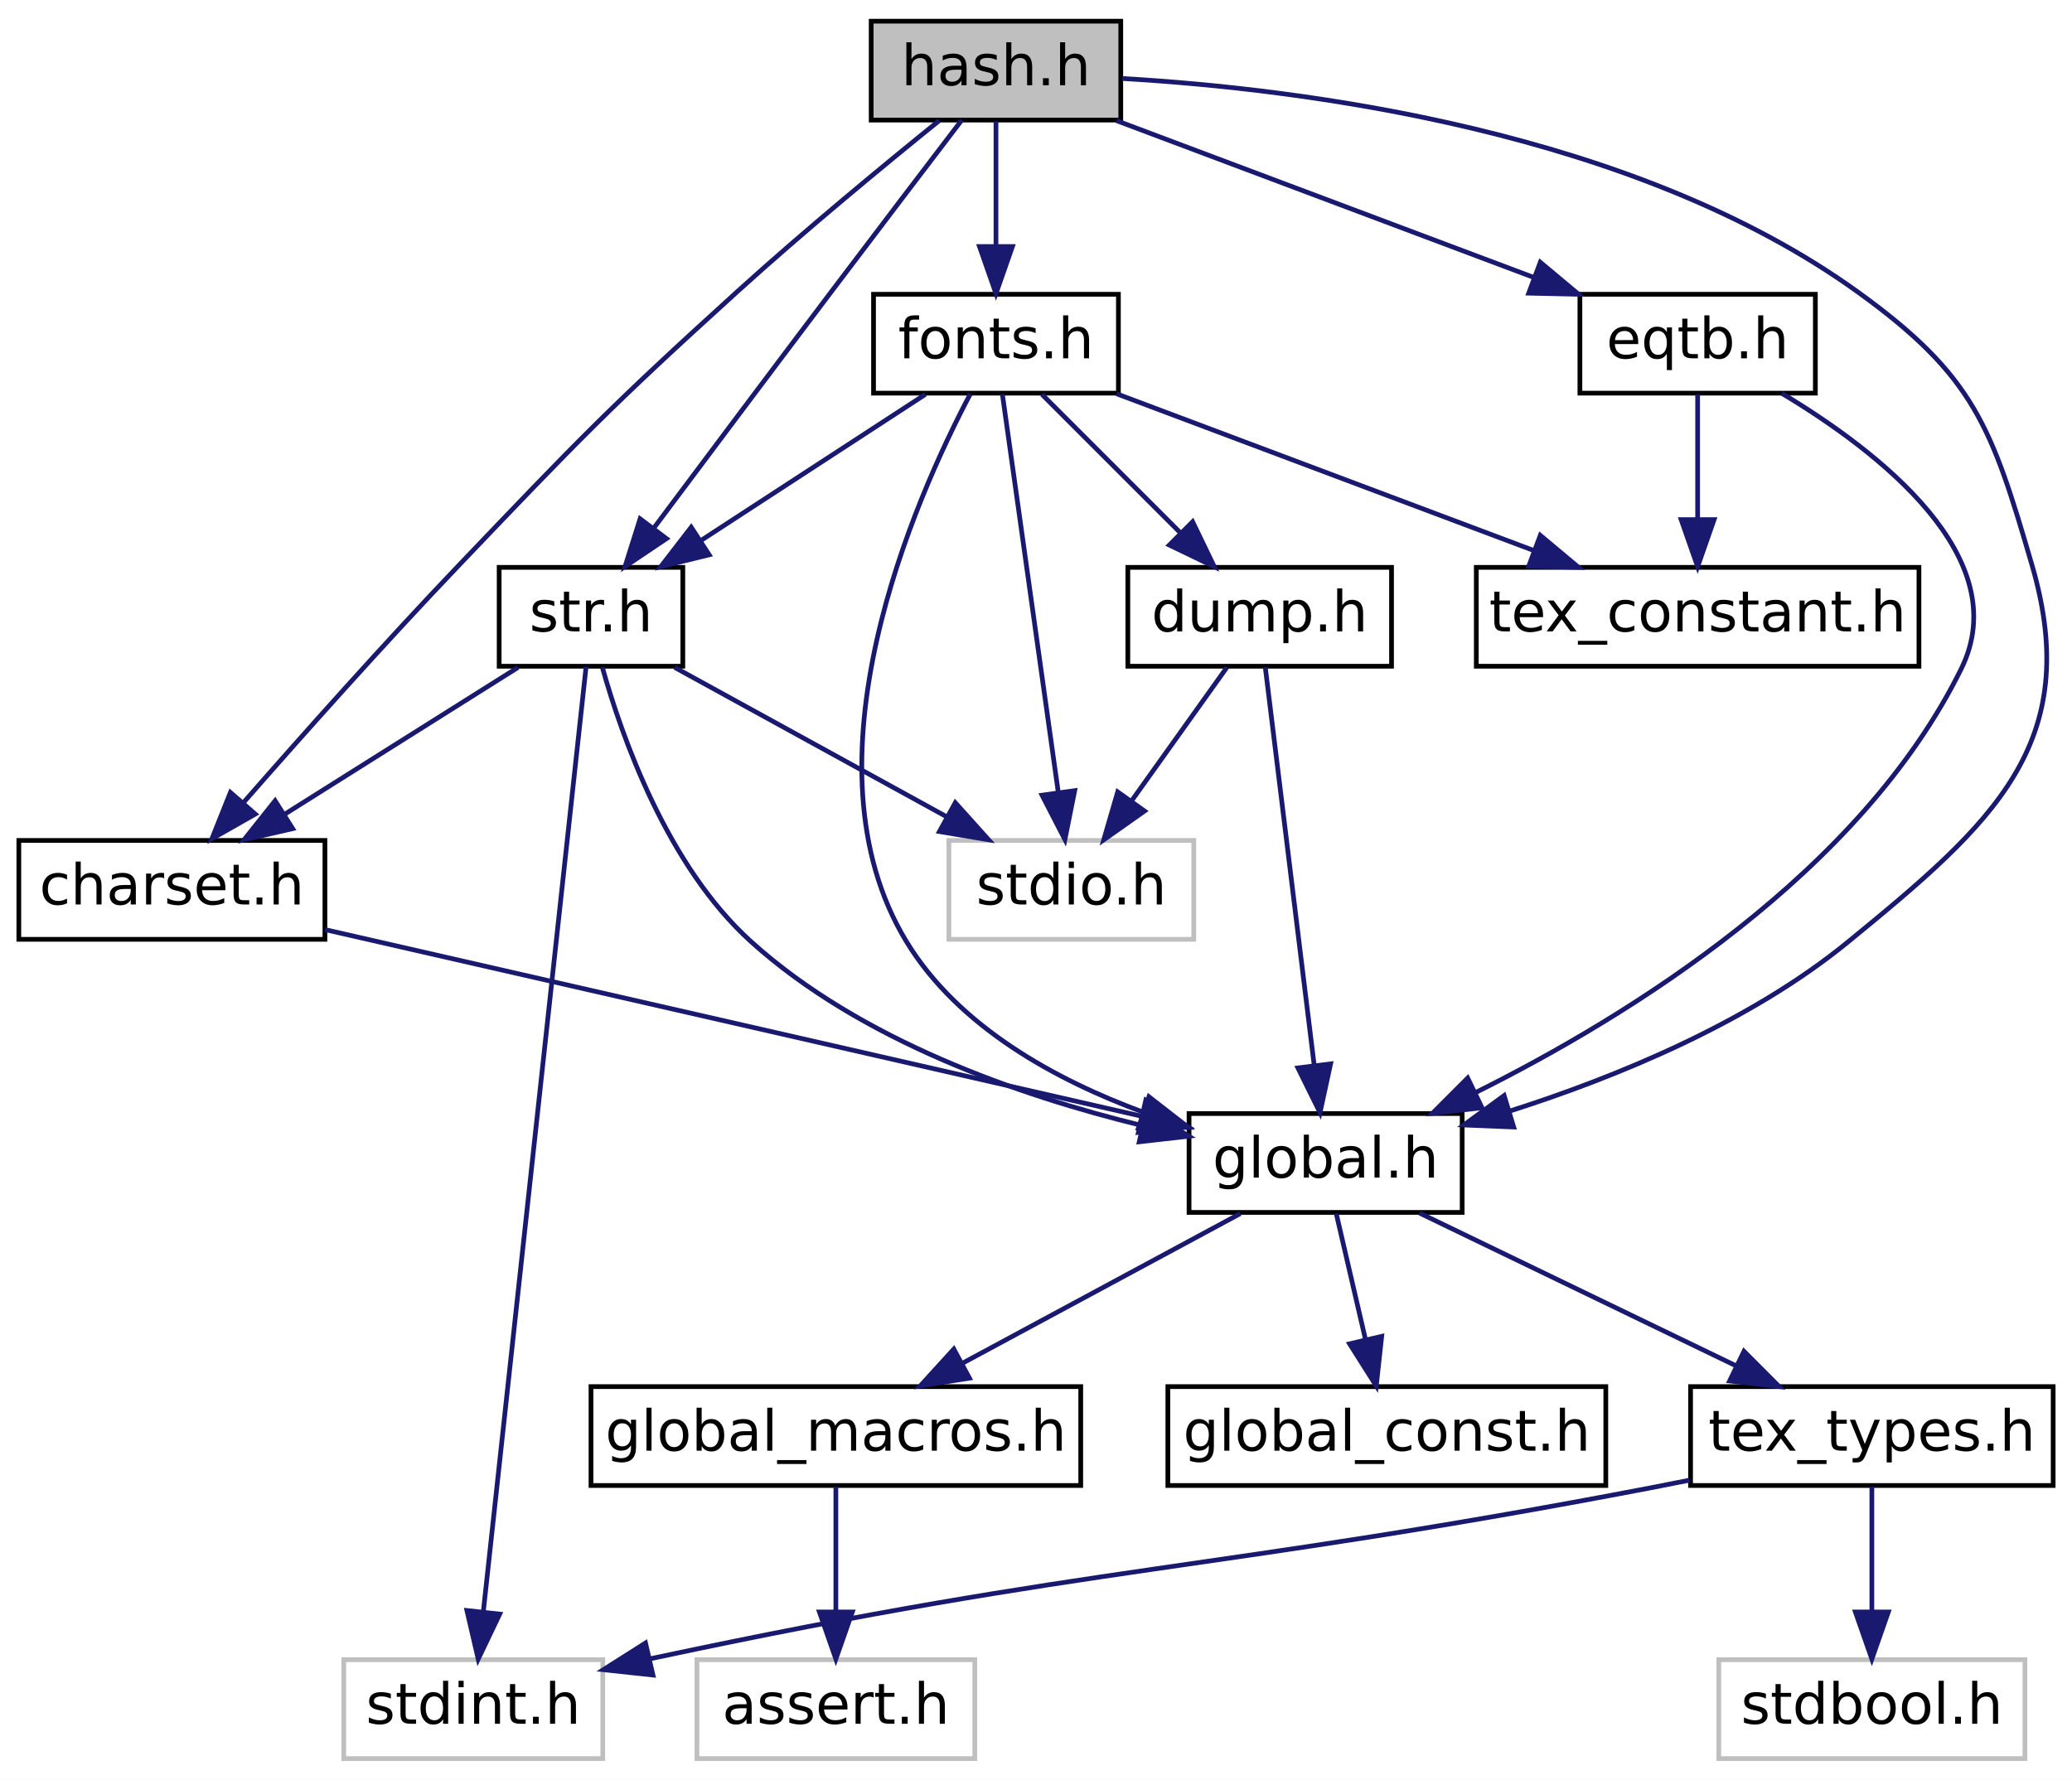
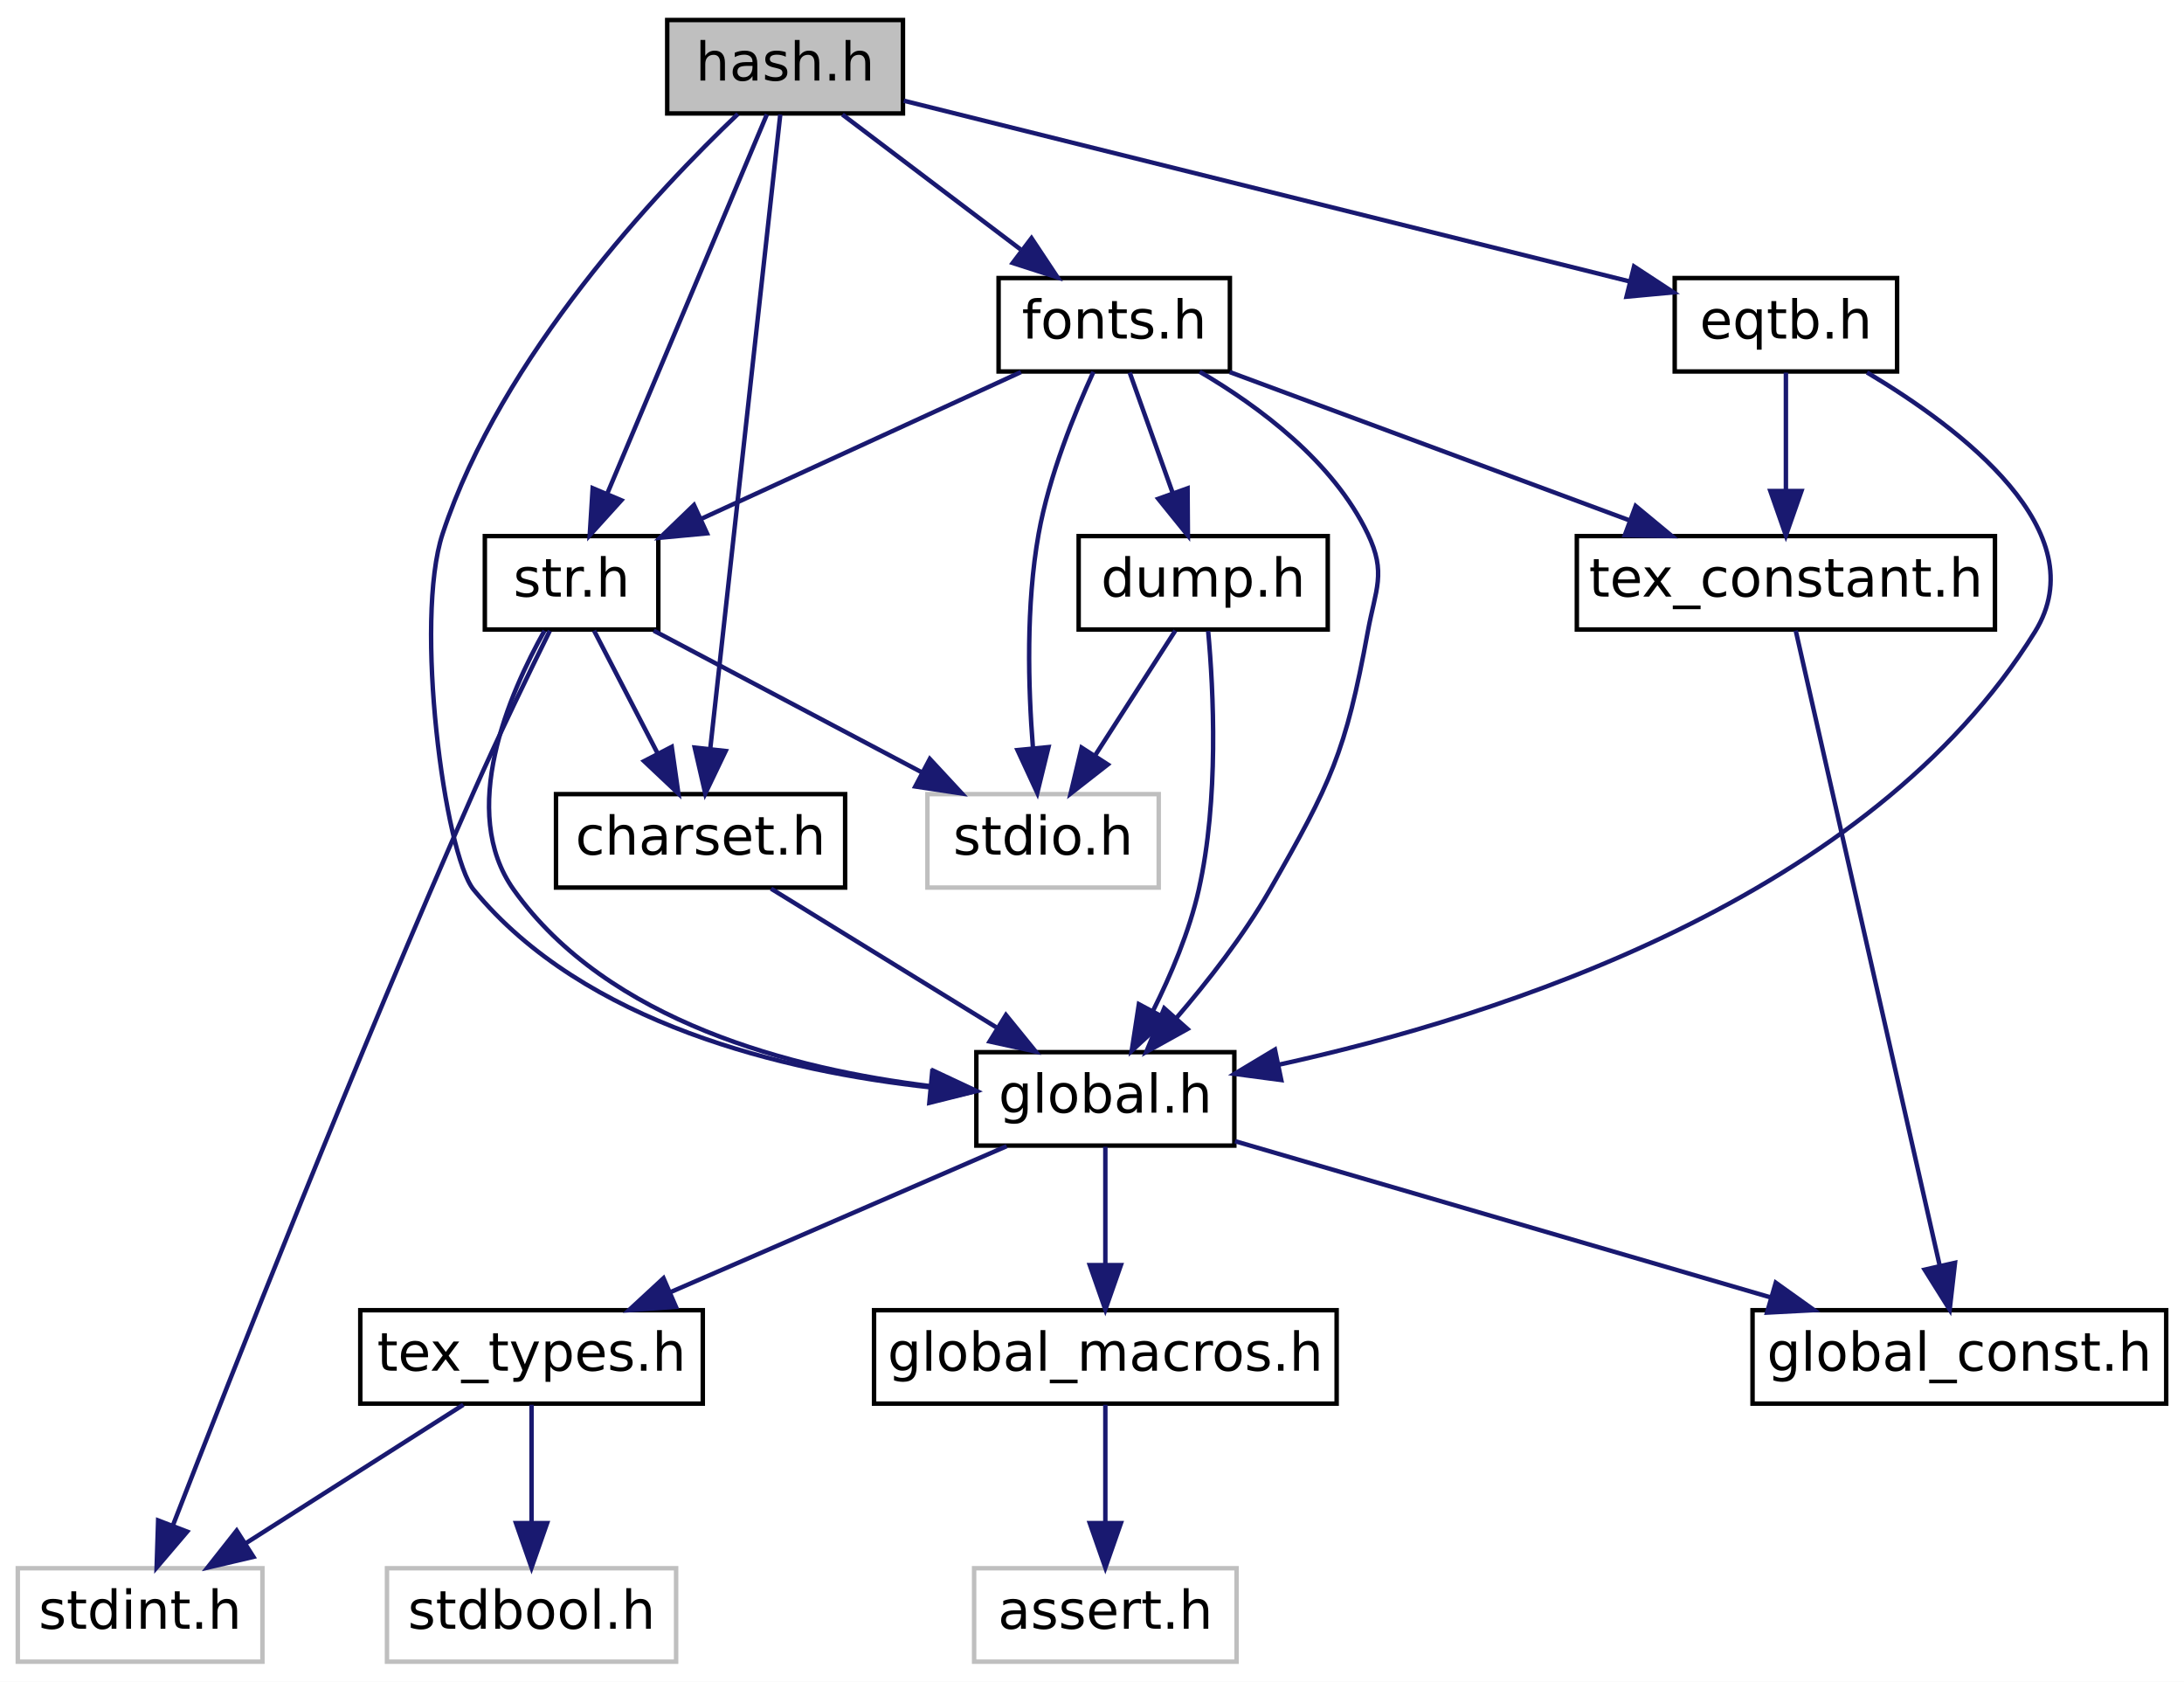
- <svg xmlns="http://www.w3.org/2000/svg" xmlns:xlink="http://www.w3.org/1999/xlink" width="440pt" height="378pt" viewBox="0.00 0.00 440.00 378.00">
+ <svg xmlns="http://www.w3.org/2000/svg" xmlns:xlink="http://www.w3.org/1999/xlink" width="491pt" height="378pt" viewBox="0.00 0.00 491.00 378.00">
  <g id="graph0" class="graph" transform="scale(1 1) rotate(0) translate(4 374)">
-     <polygon fill="white" stroke="transparent" points="-4,4 -4,-374 436,-374 436,4 -4,4" />
+     <polygon fill="white" stroke="transparent" points="-4,4 -4,-374 487,-374 487,4 -4,4" />
    <g id="node1" class="node">
      <g id="a_node1">
        <a xlink:title=" ">
-           <polygon fill="#bfbfbf" stroke="black" points="181,-348.5 181,-369.5 234,-369.5 234,-348.5 181,-348.5" />
-           <text text-anchor="middle" x="207.5" y="-355.9" font-family="DejaVuSans" font-size="12.00">hash.h</text>
+           <polygon fill="#bfbfbf" stroke="black" points="146,-348.5 146,-369.5 199,-369.5 199,-348.5 146,-348.5" />
+           <text text-anchor="middle" x="172.5" y="-355.9" font-family="DejaVuSans" font-size="12.00">hash.h</text>
        </a>
      </g>
    </g>
    <g id="node2" class="node">
      <g id="a_node2">
        <a xlink:href="global_8h.html" target="_top" xlink:title=" ">
-           <polygon fill="white" stroke="black" points="248.5,-116.5 248.5,-137.5 306.5,-137.5 306.5,-116.5 248.5,-116.5" />
-           <text text-anchor="middle" x="277.5" y="-123.9" font-family="DejaVuSans" font-size="12.00">global.h</text>
+           <polygon fill="white" stroke="black" points="215.5,-116.5 215.5,-137.5 273.5,-137.5 273.5,-116.5 215.5,-116.5" />
+           <text text-anchor="middle" x="244.5" y="-123.9" font-family="DejaVuSans" font-size="12.00">global.h</text>
        </a>
      </g>
    </g>
    <g id="edge1" class="edge">
-       <path fill="none" stroke="midnightblue" d="M234.3,-357.33C272.42,-355.12 342.93,-346.29 390.5,-312 415.3,-294.12 418.93,-283.35 427.5,-254 438.58,-216.03 419.11,-199.05 388.5,-174 367.55,-156.85 339.31,-145.27 316.56,-138.01" />
-       <polygon fill="midnightblue" stroke="midnightblue" points="317.44,-134.63 306.86,-135.07 315.41,-141.32 317.44,-134.63" />
+       <path fill="none" stroke="midnightblue" d="M161.89,-348.37C144.06,-331.4 108.73,-294.11 95.5,-254 89.06,-234.49 95.91,-182 102.5,-174 127.4,-143.76 172.39,-133.2 205.08,-129.61" />
+       <polygon fill="midnightblue" stroke="midnightblue" points="205.58,-133.08 215.21,-128.68 204.93,-126.11 205.58,-133.08" />
    </g>
    <g id="node9" class="node">
      <g id="a_node9">
        <a xlink:href="charset_8h.html" target="_top" xlink:title=" ">
-           <polygon fill="white" stroke="black" points="0,-174.5 0,-195.5 65,-195.5 65,-174.5 0,-174.5" />
-           <text text-anchor="middle" x="32.5" y="-181.9" font-family="DejaVuSans" font-size="12.00">charset.h</text>
+           <polygon fill="white" stroke="black" points="121,-174.5 121,-195.5 186,-195.5 186,-174.5 121,-174.5" />
+           <text text-anchor="middle" x="153.5" y="-181.9" font-family="DejaVuSans" font-size="12.00">charset.h</text>
        </a>
      </g>
    </g>
    <g id="edge8" class="edge">
-       <path fill="none" stroke="midnightblue" d="M195.46,-348.4C184.16,-339.27 166.88,-325.05 152.5,-312 125.26,-287.3 118.9,-280.59 93.5,-254 77.53,-237.29 59.97,-217.56 47.81,-203.67" />
-       <polygon fill="midnightblue" stroke="midnightblue" points="50.21,-201.1 41,-195.86 44.93,-205.7 50.21,-201.1" />
+       <path fill="none" stroke="midnightblue" d="M171.42,-348.26C168.39,-320.82 159.74,-242.51 155.67,-205.64" />
+       <polygon fill="midnightblue" stroke="midnightblue" points="159.14,-205.19 154.56,-195.63 152.18,-205.96 159.14,-205.19" />
    </g>
    <g id="node10" class="node">
      <g id="a_node10">
        <a xlink:href="str_8h.html" target="_top" xlink:title=" ">
-           <polygon fill="white" stroke="black" points="102,-232.5 102,-253.5 141,-253.5 141,-232.5 102,-232.5" />
-           <text text-anchor="middle" x="121.5" y="-239.9" font-family="DejaVuSans" font-size="12.00">str.h</text>
+           <polygon fill="white" stroke="black" points="105,-232.5 105,-253.5 144,-253.5 144,-232.5 105,-232.5" />
+           <text text-anchor="middle" x="124.5" y="-239.9" font-family="DejaVuSans" font-size="12.00">str.h</text>
        </a>
      </g>
    </g>
    <g id="edge10" class="edge">
-       <path fill="none" stroke="midnightblue" d="M200.24,-348.5C193.15,-339.21 182.06,-324.65 172.5,-312 159.66,-295 145.08,-275.55 134.81,-261.81" />
-       <polygon fill="midnightblue" stroke="midnightblue" points="137.53,-259.61 128.74,-253.7 131.93,-263.81 137.53,-259.61" />
+       <path fill="none" stroke="midnightblue" d="M168.41,-348.28C160.47,-329.43 142.87,-287.62 132.52,-263.05" />
+       <polygon fill="midnightblue" stroke="midnightblue" points="135.69,-261.55 128.58,-253.69 129.24,-264.27 135.69,-261.55" />
    </g>
    <g id="node12" class="node">
      <g id="a_node12">
        <a xlink:href="fonts_8h.html" target="_top" xlink:title=" ">
-           <polygon fill="white" stroke="black" points="181.5,-290.5 181.5,-311.5 233.5,-311.5 233.5,-290.5 181.5,-290.5" />
-           <text text-anchor="middle" x="207.5" y="-297.9" font-family="DejaVuSans" font-size="12.00">fonts.h</text>
+           <polygon fill="white" stroke="black" points="220.5,-290.5 220.5,-311.5 272.5,-311.5 272.5,-290.5 220.5,-290.5" />
+           <text text-anchor="middle" x="246.5" y="-297.9" font-family="DejaVuSans" font-size="12.00">fonts.h</text>
        </a>
      </g>
    </g>
    <g id="edge15" class="edge">
-       <path fill="none" stroke="midnightblue" d="M207.5,-348.25C207.5,-340.94 207.5,-330.69 207.5,-321.7" />
-       <polygon fill="midnightblue" stroke="midnightblue" points="211,-321.64 207.5,-311.64 204,-321.64 211,-321.64" />
+       <path fill="none" stroke="midnightblue" d="M185.39,-348.25C196.43,-339.89 212.53,-327.71 225.44,-317.94" />
+       <polygon fill="midnightblue" stroke="midnightblue" points="227.9,-320.47 233.76,-311.64 223.67,-314.89 227.9,-320.47" />
    </g>
    <g id="node15" class="node">
      <g id="a_node15">
        <a xlink:href="eqtb_8h.html" target="_top" xlink:title=" ">
-           <polygon fill="white" stroke="black" points="331.5,-290.5 331.5,-311.5 381.5,-311.5 381.5,-290.5 331.5,-290.5" />
-           <text text-anchor="middle" x="356.5" y="-297.9" font-family="DejaVuSans" font-size="12.00">eqtb.h</text>
-         </a>
-       </g>
-     </g>
-     <g id="edge23" class="edge">
-       <path fill="none" stroke="midnightblue" d="M233.11,-348.37C257.57,-339.18 294.61,-325.26 321.72,-315.07" />
-       <polygon fill="midnightblue" stroke="midnightblue" points="323.09,-318.3 331.22,-311.5 320.63,-311.74 323.09,-318.3" />
+           <polygon fill="white" stroke="black" points="372.5,-290.5 372.5,-311.5 422.5,-311.5 422.5,-290.5 372.5,-290.5" />
+           <text text-anchor="middle" x="397.5" y="-297.9" font-family="DejaVuSans" font-size="12.00">eqtb.h</text>
+         </a>
+       </g>
+     </g>
+     <g id="edge24" class="edge">
+       <path fill="none" stroke="midnightblue" d="M199.19,-351.36C239.8,-341.25 317.12,-322 362.29,-310.76" />
+       <polygon fill="midnightblue" stroke="midnightblue" points="363.36,-314.1 372.22,-308.29 361.67,-307.31 363.36,-314.1" />
    </g>
    <g id="node3" class="node">
      <g id="a_node3">
        <a xlink:href="global__macros_8h.html" target="_top" xlink:title=" ">
-           <polygon fill="white" stroke="black" points="121.5,-58.5 121.5,-79.5 225.5,-79.5 225.5,-58.5 121.5,-58.5" />
-           <text text-anchor="middle" x="173.5" y="-65.9" font-family="DejaVuSans" font-size="12.00">global_macros.h</text>
+           <polygon fill="white" stroke="black" points="192.5,-58.5 192.5,-79.5 296.5,-79.5 296.5,-58.5 192.5,-58.5" />
+           <text text-anchor="middle" x="244.5" y="-65.9" font-family="DejaVuSans" font-size="12.00">global_macros.h</text>
        </a>
      </g>
    </g>
    <g id="edge2" class="edge">
-       <path fill="none" stroke="midnightblue" d="M259.38,-116.25C243.05,-107.45 218.83,-94.41 200.27,-84.41" />
-       <polygon fill="midnightblue" stroke="midnightblue" points="201.87,-81.3 191.41,-79.64 198.55,-87.47 201.87,-81.3" />
+       <path fill="none" stroke="midnightblue" d="M244.5,-116.25C244.5,-108.94 244.5,-98.69 244.5,-89.7" />
+       <polygon fill="midnightblue" stroke="midnightblue" points="248,-89.64 244.5,-79.64 241,-89.64 248,-89.64" />
    </g>
    <g id="node5" class="node">
      <g id="a_node5">
        <a xlink:href="global__const_8h.html" target="_top" xlink:title=" ">
-           <polygon fill="white" stroke="black" points="244,-58.5 244,-79.5 337,-79.5 337,-58.5 244,-58.5" />
-           <text text-anchor="middle" x="290.5" y="-65.9" font-family="DejaVuSans" font-size="12.00">global_const.h</text>
+           <polygon fill="white" stroke="black" points="390,-58.5 390,-79.5 483,-79.5 483,-58.5 390,-58.5" />
+           <text text-anchor="middle" x="436.5" y="-65.9" font-family="DejaVuSans" font-size="12.00">global_const.h</text>
        </a>
      </g>
    </g>
    <g id="edge4" class="edge">
-       <path fill="none" stroke="midnightblue" d="M279.76,-116.25C281.48,-108.86 283.89,-98.47 285.99,-89.41" />
-       <polygon fill="midnightblue" stroke="midnightblue" points="289.41,-90.18 288.26,-79.64 282.59,-88.59 289.41,-90.18" />
+       <path fill="none" stroke="midnightblue" d="M273.66,-117.49C305.69,-108.15 357.42,-93.07 393.97,-82.41" />
+       <polygon fill="midnightblue" stroke="midnightblue" points="395.22,-85.68 403.84,-79.52 393.26,-78.96 395.22,-85.68" />
    </g>
    <g id="node6" class="node">
      <g id="a_node6">
        <a xlink:href="tex__types_8h.html" target="_top" xlink:title=" ">
-           <polygon fill="white" stroke="black" points="355,-58.5 355,-79.5 432,-79.5 432,-58.5 355,-58.5" />
-           <text text-anchor="middle" x="393.5" y="-65.9" font-family="DejaVuSans" font-size="12.00">tex_types.h</text>
+           <polygon fill="white" stroke="black" points="77,-58.5 77,-79.5 154,-79.5 154,-58.5 77,-58.5" />
+           <text text-anchor="middle" x="115.5" y="-65.9" font-family="DejaVuSans" font-size="12.00">tex_types.h</text>
        </a>
      </g>
    </g>
    <g id="edge5" class="edge">
-       <path fill="none" stroke="midnightblue" d="M297.44,-116.37C315.98,-107.42 343.8,-93.99 364.74,-83.88" />
-       <polygon fill="midnightblue" stroke="midnightblue" points="366.34,-87 373.82,-79.5 363.29,-80.7 366.34,-87" />
+       <path fill="none" stroke="midnightblue" d="M222.32,-116.37C201.52,-107.34 170.21,-93.75 146.85,-83.61" />
+       <polygon fill="midnightblue" stroke="midnightblue" points="147.95,-80.27 137.39,-79.5 145.17,-86.69 147.95,-80.27" />
    </g>
    <g id="node4" class="node">
      <g id="a_node4">
        <a xlink:title=" ">
-           <polygon fill="white" stroke="#bfbfbf" points="144,-0.5 144,-21.5 203,-21.5 203,-0.5 144,-0.5" />
-           <text text-anchor="middle" x="173.5" y="-7.9" font-family="DejaVuSans" font-size="12.00">assert.h</text>
+           <polygon fill="white" stroke="#bfbfbf" points="215,-0.5 215,-21.5 274,-21.5 274,-0.5 215,-0.5" />
+           <text text-anchor="middle" x="244.5" y="-7.9" font-family="DejaVuSans" font-size="12.00">assert.h</text>
        </a>
      </g>
    </g>
    <g id="edge3" class="edge">
-       <path fill="none" stroke="midnightblue" d="M173.5,-58.25C173.5,-50.94 173.5,-40.69 173.5,-31.7" />
-       <polygon fill="midnightblue" stroke="midnightblue" points="177,-31.64 173.5,-21.64 170,-31.64 177,-31.64" />
+       <path fill="none" stroke="midnightblue" d="M244.5,-58.25C244.5,-50.94 244.5,-40.69 244.5,-31.7" />
+       <polygon fill="midnightblue" stroke="midnightblue" points="248,-31.64 244.5,-21.64 241,-31.64 248,-31.64" />
    </g>
    <g id="node7" class="node">
      <g id="a_node7">
        <a xlink:title=" ">
-           <polygon fill="white" stroke="#bfbfbf" points="361,-0.5 361,-21.5 426,-21.5 426,-0.5 361,-0.5" />
-           <text text-anchor="middle" x="393.5" y="-7.9" font-family="DejaVuSans" font-size="12.00">stdbool.h</text>
+           <polygon fill="white" stroke="#bfbfbf" points="83,-0.5 83,-21.5 148,-21.5 148,-0.5 83,-0.5" />
+           <text text-anchor="middle" x="115.5" y="-7.9" font-family="DejaVuSans" font-size="12.00">stdbool.h</text>
        </a>
      </g>
    </g>
    <g id="edge6" class="edge">
-       <path fill="none" stroke="midnightblue" d="M393.5,-58.25C393.5,-50.94 393.5,-40.69 393.5,-31.7" />
-       <polygon fill="midnightblue" stroke="midnightblue" points="397,-31.64 393.5,-21.64 390,-31.64 397,-31.64" />
+       <path fill="none" stroke="midnightblue" d="M115.5,-58.25C115.5,-50.94 115.5,-40.69 115.5,-31.7" />
+       <polygon fill="midnightblue" stroke="midnightblue" points="119,-31.64 115.5,-21.64 112,-31.64 119,-31.64" />
    </g>
    <g id="node8" class="node">
      <g id="a_node8">
        <a xlink:title=" ">
-           <polygon fill="white" stroke="#bfbfbf" points="69,-0.5 69,-21.5 124,-21.5 124,-0.5 69,-0.5" />
-           <text text-anchor="middle" x="96.5" y="-7.9" font-family="DejaVuSans" font-size="12.00">stdint.h</text>
+           <polygon fill="white" stroke="#bfbfbf" points="0,-0.5 0,-21.5 55,-21.5 55,-0.5 0,-0.5" />
+           <text text-anchor="middle" x="27.5" y="-7.9" font-family="DejaVuSans" font-size="12.00">stdint.h</text>
        </a>
      </g>
    </g>
    <g id="edge7" class="edge">
-       <path fill="none" stroke="midnightblue" d="M354.8,-59.64C351.99,-59.07 349.2,-58.52 346.5,-58 253.07,-40.1 228.54,-41.83 135.5,-22 135.04,-21.9 134.57,-21.8 134.11,-21.7" />
-       <polygon fill="midnightblue" stroke="midnightblue" points="134.66,-18.24 124.13,-19.38 133.08,-25.05 134.66,-18.24" />
+       <path fill="none" stroke="midnightblue" d="M100.17,-58.25C86.67,-49.65 66.79,-37 51.23,-27.1" />
+       <polygon fill="midnightblue" stroke="midnightblue" points="52.97,-24.06 42.65,-21.64 49.21,-29.96 52.97,-24.06" />
    </g>
    <g id="edge9" class="edge">
-       <path fill="none" stroke="midnightblue" d="M65.03,-176.56C109.78,-166.34 190.22,-147.95 238.25,-136.97" />
-       <polygon fill="midnightblue" stroke="midnightblue" points="239.31,-140.32 248.28,-134.68 237.75,-133.5 239.31,-140.32" />
+       <path fill="none" stroke="midnightblue" d="M169.35,-174.25C183.31,-165.65 203.87,-153 219.96,-143.1" />
+       <polygon fill="midnightblue" stroke="midnightblue" points="222.15,-145.86 228.83,-137.64 218.48,-139.9 222.15,-145.86" />
    </g>
    <g id="edge13" class="edge">
-       <path fill="none" stroke="midnightblue" d="M123.91,-232.27C128,-217.67 137.66,-190.09 155.5,-174 178.72,-153.05 212.41,-141.32 238.51,-134.95" />
-       <polygon fill="midnightblue" stroke="midnightblue" points="239.48,-138.32 248.46,-132.69 237.93,-131.5 239.48,-138.32" />
+       <path fill="none" stroke="midnightblue" d="M118.42,-232.24C110.47,-218.08 98.95,-191.62 111.5,-174 132.64,-144.32 174.29,-133.61 205.38,-129.84" />
+       <polygon fill="midnightblue" stroke="midnightblue" points="205.87,-133.31 215.47,-128.81 205.16,-126.34 205.87,-133.31" />
    </g>
    <g id="edge12" class="edge">
-       <path fill="none" stroke="midnightblue" d="M120.46,-232.41C116.7,-197.85 103.81,-79.24 98.65,-31.82" />
-       <polygon fill="midnightblue" stroke="midnightblue" points="102.11,-31.19 97.55,-21.63 95.15,-31.95 102.11,-31.19" />
+       <path fill="none" stroke="midnightblue" d="M119.61,-232.21C115.03,-222.95 108.09,-208.63 102.5,-196 76.18,-136.51 47.93,-64.81 34.89,-31.18" />
+       <polygon fill="midnightblue" stroke="midnightblue" points="38.08,-29.73 31.21,-21.66 31.55,-32.25 38.08,-29.73" />
    </g>
    <g id="edge14" class="edge">
-       <path fill="none" stroke="midnightblue" d="M106,-232.25C92.34,-223.65 72.23,-211 56.5,-201.1" />
-       <polygon fill="midnightblue" stroke="midnightblue" points="58.15,-198.01 47.82,-195.64 54.42,-203.93 58.15,-198.01" />
+       <path fill="none" stroke="midnightblue" d="M129.55,-232.25C133.5,-224.62 139.11,-213.79 143.91,-204.53" />
+       <polygon fill="midnightblue" stroke="midnightblue" points="147.02,-206.13 148.51,-195.64 140.8,-202.91 147.02,-206.13" />
    </g>
    <g id="node11" class="node">
      <g id="a_node11">
        <a xlink:title=" ">
-           <polygon fill="white" stroke="#bfbfbf" points="197.5,-174.5 197.5,-195.5 249.5,-195.5 249.5,-174.5 197.5,-174.5" />
-           <text text-anchor="middle" x="223.5" y="-181.9" font-family="DejaVuSans" font-size="12.00">stdio.h</text>
+           <polygon fill="white" stroke="#bfbfbf" points="204.5,-174.5 204.5,-195.5 256.5,-195.5 256.5,-174.5 204.5,-174.5" />
+           <text text-anchor="middle" x="230.5" y="-181.9" font-family="DejaVuSans" font-size="12.00">stdio.h</text>
        </a>
      </g>
    </g>
    <g id="edge11" class="edge">
-       <path fill="none" stroke="midnightblue" d="M139.27,-232.25C155.21,-223.49 178.83,-210.53 197,-200.55" />
-       <polygon fill="midnightblue" stroke="midnightblue" points="198.86,-203.52 205.94,-195.64 195.49,-197.39 198.86,-203.52" />
+       <path fill="none" stroke="midnightblue" d="M142.96,-232.25C159.61,-223.45 184.3,-210.41 203.22,-200.41" />
+       <polygon fill="midnightblue" stroke="midnightblue" points="205.04,-203.41 212.25,-195.64 201.77,-197.22 205.04,-203.41" />
    </g>
    <g id="edge17" class="edge">
-       <path fill="none" stroke="midnightblue" d="M202.04,-290.31C190.28,-268 165.38,-211.98 188.5,-174 199.51,-155.91 220.19,-144.62 238.84,-137.76" />
-       <polygon fill="midnightblue" stroke="midnightblue" points="239.98,-141.06 248.35,-134.56 237.75,-134.43 239.98,-141.06" />
-     </g>
-     <g id="edge19" class="edge">
-       <path fill="none" stroke="midnightblue" d="M192.52,-290.25C179.32,-281.65 159.89,-269 144.69,-259.1" />
-       <polygon fill="midnightblue" stroke="midnightblue" points="146.6,-256.17 136.31,-253.64 142.78,-262.03 146.6,-256.17" />
+       <path fill="none" stroke="midnightblue" d="M265.71,-290.45C279.03,-282.66 295.71,-270.29 303.5,-254 307.72,-245.18 305.26,-241.62 303.5,-232 298.53,-204.88 295.2,-197.93 281.5,-174 275.62,-163.73 267.51,-153.36 260.39,-145.08" />
+       <polygon fill="midnightblue" stroke="midnightblue" points="262.97,-142.71 253.71,-137.57 257.74,-147.36 262.97,-142.71" />
+     </g>
+     <g id="edge20" class="edge">
+       <path fill="none" stroke="midnightblue" d="M225.53,-290.37C205.71,-281.27 175.79,-267.54 153.65,-257.38" />
+       <polygon fill="midnightblue" stroke="midnightblue" points="154.94,-254.12 144.39,-253.13 152.02,-260.48 154.94,-254.12" />
    </g>
    <g id="edge16" class="edge">
-       <path fill="none" stroke="midnightblue" d="M208.86,-290.28C211.49,-271.6 217.27,-230.37 220.73,-205.72" />
-       <polygon fill="midnightblue" stroke="midnightblue" points="224.22,-206.08 222.14,-195.69 217.28,-205.11 224.22,-206.08" />
+       <path fill="none" stroke="midnightblue" d="M241.82,-290.41C237.64,-281.3 231.84,-267.07 229.5,-254 226.64,-238.02 227.14,-219.59 228.22,-205.95" />
+       <polygon fill="midnightblue" stroke="midnightblue" points="231.72,-206.07 229.2,-195.78 224.75,-205.4 231.72,-206.07" />
    </g>
    <g id="node13" class="node">
      <g id="a_node13">
        <a xlink:href="tex__constant_8h.html" target="_top" xlink:title=" ">
-           <polygon fill="white" stroke="black" points="309.5,-232.5 309.5,-253.5 403.5,-253.5 403.5,-232.5 309.5,-232.5" />
-           <text text-anchor="middle" x="356.5" y="-239.9" font-family="DejaVuSans" font-size="12.00">tex_constant.h</text>
+           <polygon fill="white" stroke="black" points="350.5,-232.5 350.5,-253.5 444.5,-253.5 444.5,-232.5 350.5,-232.5" />
+           <text text-anchor="middle" x="397.5" y="-239.9" font-family="DejaVuSans" font-size="12.00">tex_constant.h</text>
        </a>
      </g>
    </g>
    <g id="edge18" class="edge">
-       <path fill="none" stroke="midnightblue" d="M233.11,-290.37C257.57,-281.18 294.61,-267.26 321.72,-257.07" />
-       <polygon fill="midnightblue" stroke="midnightblue" points="323.09,-260.3 331.22,-253.5 320.63,-253.74 323.09,-260.3" />
+       <path fill="none" stroke="midnightblue" d="M272.46,-290.37C297.24,-281.18 334.77,-267.26 362.25,-257.07" />
+       <polygon fill="midnightblue" stroke="midnightblue" points="363.72,-260.26 371.88,-253.5 361.29,-253.7 363.72,-260.26" />
    </g>
    <g id="node14" class="node">
      <g id="a_node14">
        <a xlink:href="dump_8h.html" target="_top" xlink:title=" ">
-           <polygon fill="white" stroke="black" points="235.5,-232.5 235.5,-253.5 291.5,-253.5 291.5,-232.5 235.5,-232.5" />
-           <text text-anchor="middle" x="263.5" y="-239.9" font-family="DejaVuSans" font-size="12.00">dump.h</text>
-         </a>
-       </g>
-     </g>
-     <g id="edge20" class="edge">
-       <path fill="none" stroke="midnightblue" d="M217.25,-290.25C225.36,-282.14 237.09,-270.41 246.71,-260.79" />
-       <polygon fill="midnightblue" stroke="midnightblue" points="249.26,-263.19 253.86,-253.64 244.31,-258.24 249.26,-263.19" />
+           <polygon fill="white" stroke="black" points="238.5,-232.5 238.5,-253.5 294.5,-253.5 294.5,-232.5 238.5,-232.5" />
+           <text text-anchor="middle" x="266.5" y="-239.9" font-family="DejaVuSans" font-size="12.00">dump.h</text>
+         </a>
+       </g>
+     </g>
+     <g id="edge21" class="edge">
+       <path fill="none" stroke="midnightblue" d="M249.98,-290.25C252.65,-282.78 256.41,-272.24 259.67,-263.11" />
+       <polygon fill="midnightblue" stroke="midnightblue" points="262.99,-264.24 263.06,-253.64 256.4,-261.88 262.99,-264.24" />
+     </g>
+     <g id="edge19" class="edge">
+       <path fill="none" stroke="midnightblue" d="M399.71,-232.26C405.93,-204.82 423.69,-126.51 432.05,-89.64" />
+       <polygon fill="midnightblue" stroke="midnightblue" points="435.52,-90.16 434.32,-79.63 428.69,-88.61 435.52,-90.16" />
+     </g>
+     <g id="edge23" class="edge">
+       <path fill="none" stroke="midnightblue" d="M267.61,-232.17C268.83,-218.81 270.06,-194.27 265.5,-174 263.39,-164.62 259.24,-154.85 255.19,-146.74" />
+       <polygon fill="midnightblue" stroke="midnightblue" points="258.22,-144.99 250.43,-137.81 252.04,-148.28 258.22,-144.99" />
    </g>
    <g id="edge22" class="edge">
-       <path fill="none" stroke="midnightblue" d="M264.69,-232.28C266.99,-213.6 272.05,-172.37 275.08,-147.72" />
-       <polygon fill="midnightblue" stroke="midnightblue" points="278.56,-148.05 276.31,-137.69 271.62,-147.19 278.56,-148.05" />
-     </g>
-     <g id="edge21" class="edge">
-       <path fill="none" stroke="midnightblue" d="M256.53,-232.25C250.97,-224.46 243.02,-213.33 236.32,-203.94" />
-       <polygon fill="midnightblue" stroke="midnightblue" points="239.05,-201.75 230.39,-195.64 233.35,-205.81 239.05,-201.75" />
-     </g>
-     <g id="edge24" class="edge">
-       <path fill="none" stroke="midnightblue" d="M374.38,-290.46C394.84,-278.19 424.11,-255.6 412.5,-232 391.16,-188.63 342.08,-158.26 309.35,-141.96" />
-       <polygon fill="midnightblue" stroke="midnightblue" points="310.71,-138.73 300.18,-137.54 307.67,-145.04 310.71,-138.73" />
+       <path fill="none" stroke="midnightblue" d="M260.23,-232.25C255.27,-224.54 248.22,-213.56 242.22,-204.23" />
+       <polygon fill="midnightblue" stroke="midnightblue" points="245.05,-202.16 236.7,-195.64 239.16,-205.95 245.05,-202.16" />
    </g>
    <g id="edge25" class="edge">
-       <path fill="none" stroke="midnightblue" d="M356.5,-290.25C356.5,-282.94 356.5,-272.69 356.5,-263.7" />
-       <polygon fill="midnightblue" stroke="midnightblue" points="360,-263.64 356.5,-253.64 353,-263.64 360,-263.64" />
+       <path fill="none" stroke="midnightblue" d="M415.74,-290.28C436.96,-277.64 467.43,-254.49 453.5,-232 416.34,-172.01 333.05,-145.51 283.57,-134.7" />
+       <polygon fill="midnightblue" stroke="midnightblue" points="284.05,-131.23 273.55,-132.63 282.63,-138.08 284.05,-131.23" />
+     </g>
+     <g id="edge26" class="edge">
+       <path fill="none" stroke="midnightblue" d="M397.5,-290.25C397.5,-282.94 397.5,-272.69 397.5,-263.7" />
+       <polygon fill="midnightblue" stroke="midnightblue" points="401,-263.64 397.5,-253.64 394,-263.64 401,-263.64" />
    </g>
  </g>
</svg>
